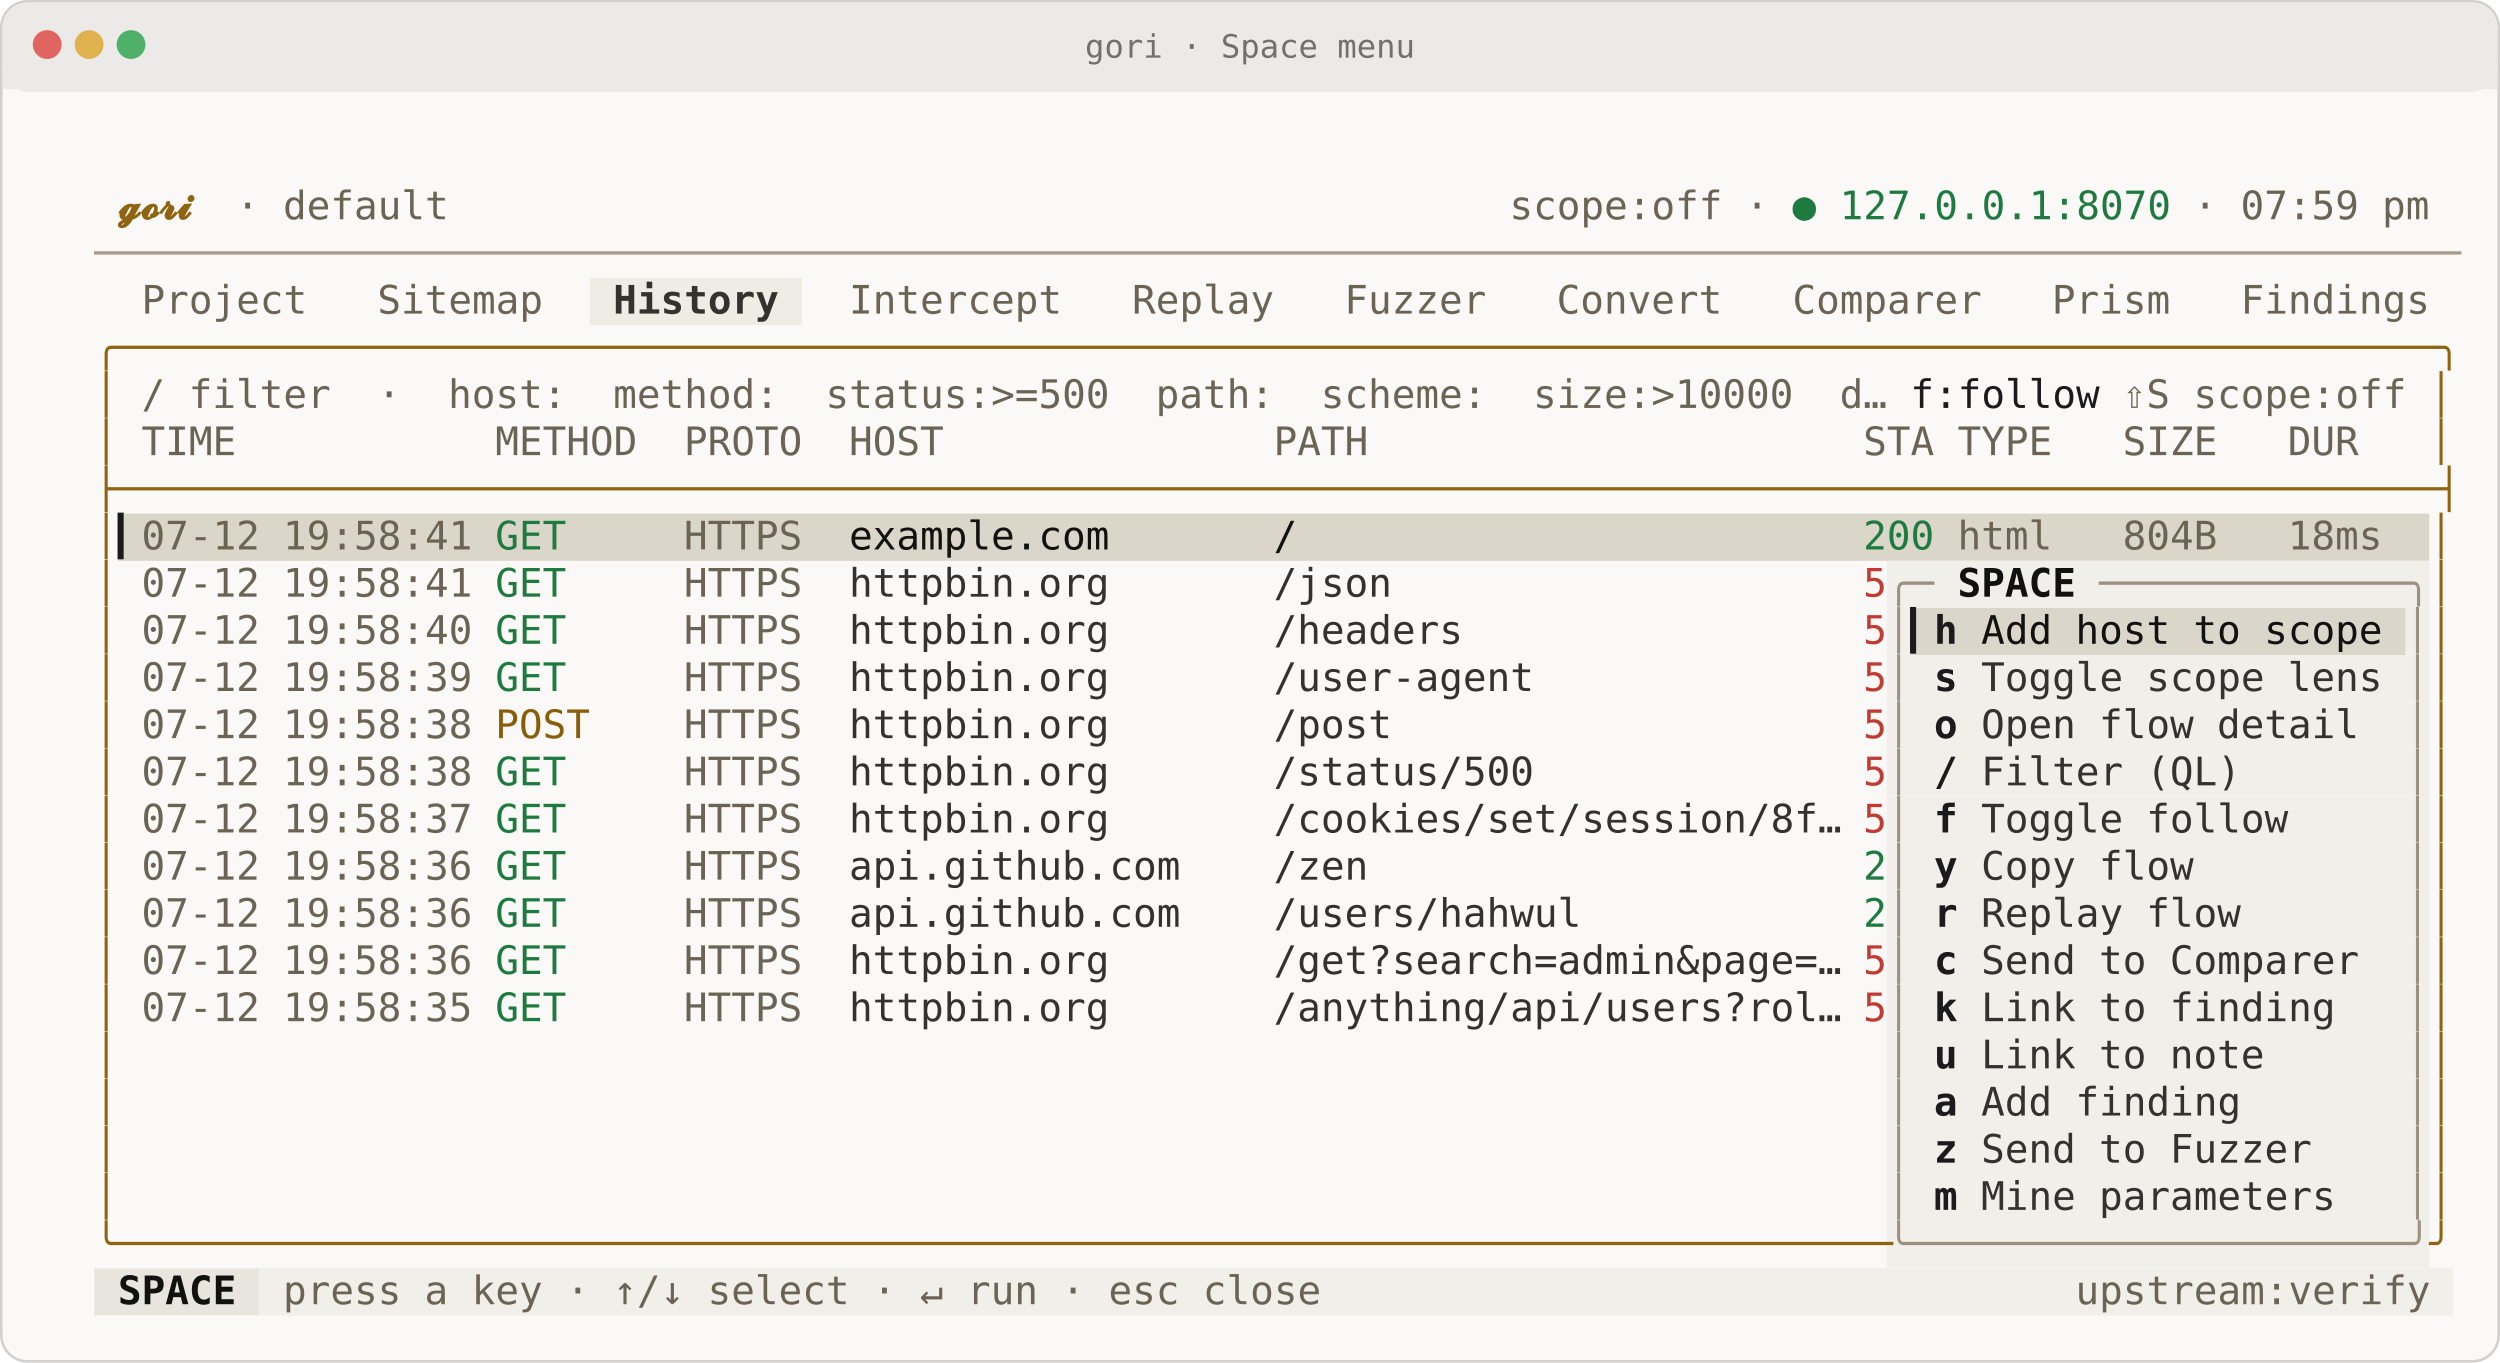
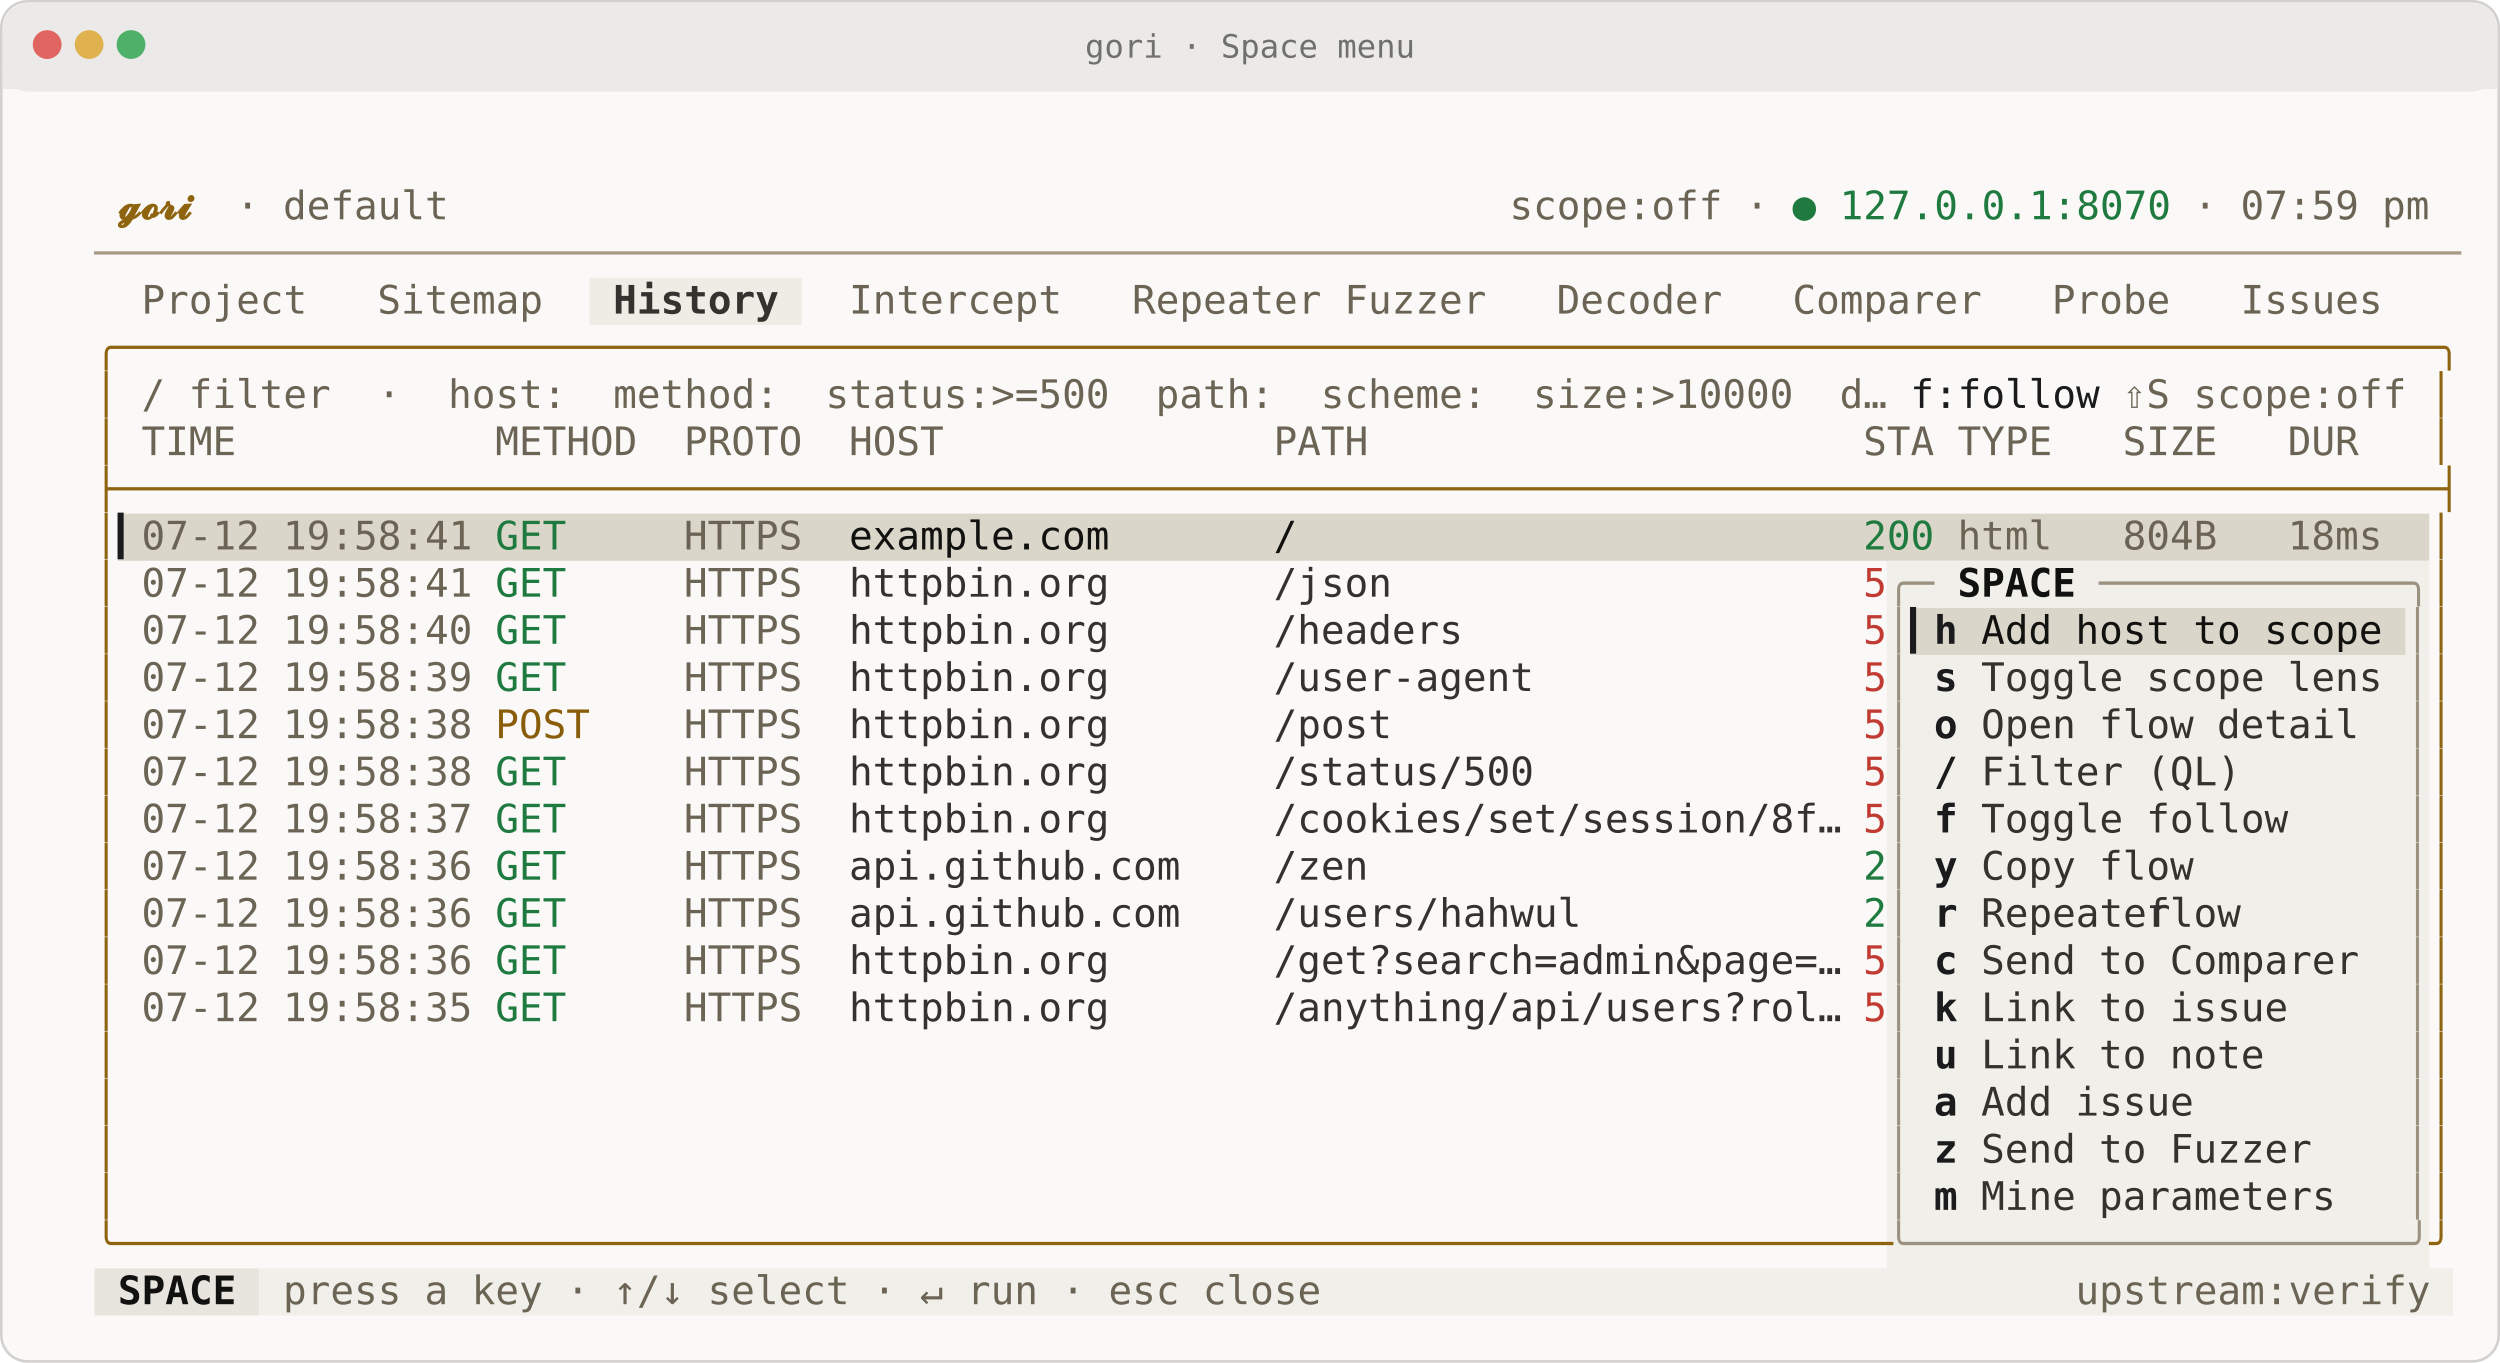
<svg xmlns="http://www.w3.org/2000/svg" width="954" height="520" viewBox="0 0 954.0 520.0" font-family="ui-monospace,'SF Mono','JetBrains Mono',Menlo,Consolas,monospace" font-size="15.0px" role="img" aria-label="gori · Space menu">
  <rect x="0.5" y="0.5" width="953.0" height="519.0" rx="10" ry="10" fill="#faf9f7" stroke="#d2d1cf" stroke-width="1" />
  <rect x="1" y="1" width="952.0" height="34.0" rx="10" ry="10" fill="#ebeae8" />
  <rect x="1" y="24.0" width="952.0" height="10" fill="#ebeae8" />
  <circle cx="18.0" cy="17.0" r="5.5" fill="#e0645f" />
  <circle cx="34.0" cy="17.0" r="5.5" fill="#e0b24f" />
  <circle cx="50.0" cy="17.0" r="5.5" fill="#4fb06a" />
  <text x="477.0" y="22.0" text-anchor="middle" fill="#70706f" font-size="12.3px">gori · Space menu</text>
  <rect x="225.00" y="106.00" width="81.00" height="18.00" fill="#eeece5" />
  <rect x="45.00" y="196.00" width="882.00" height="18.00" fill="#dbd6ca" />
  <rect x="720.00" y="214.00" width="207.00" height="18.00" fill="#f0efea" />
  <rect x="720.00" y="232.00" width="9.00" height="18.00" fill="#f0efea" />
  <rect x="729.00" y="232.00" width="189.00" height="18.00" fill="#dbd6ca" />
  <rect x="918.00" y="232.00" width="9.00" height="18.00" fill="#f0efea" />
  <rect x="720.00" y="250.00" width="207.00" height="18.00" fill="#f0efea" />
  <rect x="720.00" y="268.00" width="207.00" height="18.00" fill="#f0efea" />
  <rect x="720.00" y="286.00" width="207.00" height="18.00" fill="#f0efea" />
  <rect x="720.00" y="304.00" width="207.00" height="18.00" fill="#f0efea" />
  <rect x="720.00" y="322.00" width="207.00" height="18.00" fill="#f0efea" />
  <rect x="720.00" y="340.00" width="207.00" height="18.00" fill="#f0efea" />
  <rect x="720.00" y="358.00" width="207.00" height="18.00" fill="#f0efea" />
  <rect x="720.00" y="376.00" width="207.00" height="18.00" fill="#f0efea" />
  <rect x="720.00" y="394.00" width="207.00" height="18.00" fill="#f0efea" />
  <rect x="720.00" y="412.00" width="207.00" height="18.00" fill="#f0efea" />
  <rect x="720.00" y="430.00" width="207.00" height="18.00" fill="#f0efea" />
  <rect x="720.00" y="448.00" width="207.00" height="18.00" fill="#f0efea" />
  <rect x="720.00" y="466.00" width="207.00" height="18.00" fill="#f0efea" />
  <rect x="36.00" y="484.00" width="63.00" height="18.00" fill="#e7e5de" />
  <rect x="99.00" y="484.00" width="837.00" height="18.00" fill="#f0efea" />
  <text x="45.00" y="83.68" textLength="36.00" lengthAdjust="spacingAndGlyphs" fill="#8f6410" font-weight="700" xml:space="preserve">𝓰𝓸𝓻𝓲</text>
  <text x="90.00" y="83.68" textLength="9.00" lengthAdjust="spacingAndGlyphs" fill="#6b6454" xml:space="preserve">·</text>
  <text x="108.00" y="83.68" textLength="63.00" lengthAdjust="spacingAndGlyphs" fill="#6b6454" xml:space="preserve">default</text>
  <text x="576.00" y="83.68" textLength="81.00" lengthAdjust="spacingAndGlyphs" fill="#6b6454" xml:space="preserve">scope:off</text>
  <text x="666.00" y="83.68" textLength="9.00" lengthAdjust="spacingAndGlyphs" fill="#6b6454" xml:space="preserve">·</text>
  <text x="684.00" y="83.68" textLength="9.00" lengthAdjust="spacingAndGlyphs" fill="#1f7a40" xml:space="preserve">●</text>
  <text x="702.00" y="83.68" textLength="126.00" lengthAdjust="spacingAndGlyphs" fill="#1f7a40" xml:space="preserve">127.0.0.1:8070</text>
  <text x="837.00" y="83.68" textLength="9.00" lengthAdjust="spacingAndGlyphs" fill="#6b6454" xml:space="preserve">·</text>
  <text x="855.00" y="83.68" textLength="45.00" lengthAdjust="spacingAndGlyphs" fill="#6b6454" xml:space="preserve">07:59</text>
  <text x="909.00" y="83.68" textLength="18.00" lengthAdjust="spacingAndGlyphs" fill="#6b6454" xml:space="preserve">pm</text>
  <text x="36.00" y="101.68" textLength="900.00" lengthAdjust="spacingAndGlyphs" fill="#a89a86" xml:space="preserve">────────────────────────────────────────────────────────────────────────────────────────────────────</text>
  <text x="54.00" y="119.68" textLength="63.00" lengthAdjust="spacingAndGlyphs" fill="#6b6454" xml:space="preserve">Project</text>
  <text x="144.00" y="119.68" textLength="63.00" lengthAdjust="spacingAndGlyphs" fill="#6b6454" xml:space="preserve">Sitemap</text>
  <text x="234.00" y="119.68" textLength="63.00" lengthAdjust="spacingAndGlyphs" fill="#33322f" font-weight="700" xml:space="preserve">History</text>
  <text x="324.00" y="119.68" textLength="81.00" lengthAdjust="spacingAndGlyphs" fill="#6b6454" xml:space="preserve">Intercept</text>
-   <text x="432.00" y="119.68" textLength="54.00" lengthAdjust="spacingAndGlyphs" fill="#6b6454" xml:space="preserve">Replay</text>
+   <text x="432.00" y="119.68" textLength="54.00" lengthAdjust="spacingAndGlyphs" fill="#6b6454" xml:space="preserve">Repeater</text>
  <text x="513.00" y="119.68" textLength="54.00" lengthAdjust="spacingAndGlyphs" fill="#6b6454" xml:space="preserve">Fuzzer</text>
-   <text x="594.00" y="119.68" textLength="63.00" lengthAdjust="spacingAndGlyphs" fill="#6b6454" xml:space="preserve">Convert</text>
+   <text x="594.00" y="119.68" textLength="63.00" lengthAdjust="spacingAndGlyphs" fill="#6b6454" xml:space="preserve">Decoder</text>
  <text x="684.00" y="119.68" textLength="72.00" lengthAdjust="spacingAndGlyphs" fill="#6b6454" xml:space="preserve">Comparer</text>
-   <text x="783.00" y="119.68" textLength="45.00" lengthAdjust="spacingAndGlyphs" fill="#6b6454" xml:space="preserve">Prism</text>
-   <text x="855.00" y="119.68" textLength="72.00" lengthAdjust="spacingAndGlyphs" fill="#6b6454" xml:space="preserve">Findings</text>
+   <text x="783.00" y="119.68" textLength="45.00" lengthAdjust="spacingAndGlyphs" fill="#6b6454" xml:space="preserve">Probe</text>
+   <text x="855.00" y="119.68" textLength="72.00" lengthAdjust="spacingAndGlyphs" fill="#6b6454" xml:space="preserve">Issues</text>
  <text x="36.00" y="137.68" textLength="900.00" lengthAdjust="spacingAndGlyphs" fill="#8f6410" xml:space="preserve">╭──────────────────────────────────────────────────────────────────────────────────────────────────╮</text>
  <text x="36.00" y="155.68" textLength="9.00" lengthAdjust="spacingAndGlyphs" fill="#8f6410" xml:space="preserve">│</text>
  <text x="54.00" y="155.68" textLength="9.00" lengthAdjust="spacingAndGlyphs" fill="#6b6454" xml:space="preserve">/</text>
  <text x="72.00" y="155.68" textLength="54.00" lengthAdjust="spacingAndGlyphs" fill="#6b6454" xml:space="preserve">filter</text>
  <text x="144.00" y="155.68" textLength="9.00" lengthAdjust="spacingAndGlyphs" fill="#6b6454" xml:space="preserve">·</text>
  <text x="171.00" y="155.68" textLength="45.00" lengthAdjust="spacingAndGlyphs" fill="#6b6454" xml:space="preserve">host:</text>
  <text x="234.00" y="155.68" textLength="63.00" lengthAdjust="spacingAndGlyphs" fill="#6b6454" xml:space="preserve">method:</text>
  <text x="315.00" y="155.68" textLength="108.00" lengthAdjust="spacingAndGlyphs" fill="#6b6454" xml:space="preserve">status:&gt;=500</text>
  <text x="441.00" y="155.68" textLength="45.00" lengthAdjust="spacingAndGlyphs" fill="#6b6454" xml:space="preserve">path:</text>
  <text x="504.00" y="155.68" textLength="63.00" lengthAdjust="spacingAndGlyphs" fill="#6b6454" xml:space="preserve">scheme:</text>
  <text x="585.00" y="155.68" textLength="99.00" lengthAdjust="spacingAndGlyphs" fill="#6b6454" xml:space="preserve">size:&gt;10000</text>
  <text x="702.00" y="155.68" textLength="18.00" lengthAdjust="spacingAndGlyphs" fill="#6b6454" xml:space="preserve">d…</text>
  <text x="729.00" y="155.68" textLength="72.00" lengthAdjust="spacingAndGlyphs" fill="#1b1b1d" xml:space="preserve">f:follow</text>
  <text x="810.00" y="155.68" textLength="18.00" lengthAdjust="spacingAndGlyphs" fill="#6b6454" xml:space="preserve">⇧S</text>
  <text x="837.00" y="155.68" textLength="81.00" lengthAdjust="spacingAndGlyphs" fill="#6b6454" xml:space="preserve">scope:off</text>
  <text x="927.00" y="155.68" textLength="9.00" lengthAdjust="spacingAndGlyphs" fill="#8f6410" xml:space="preserve">│</text>
  <text x="36.00" y="173.68" textLength="9.00" lengthAdjust="spacingAndGlyphs" fill="#8f6410" xml:space="preserve">│</text>
  <text x="54.00" y="173.68" textLength="36.00" lengthAdjust="spacingAndGlyphs" fill="#6b6454" xml:space="preserve">TIME</text>
  <text x="189.00" y="173.68" textLength="54.00" lengthAdjust="spacingAndGlyphs" fill="#6b6454" xml:space="preserve">METHOD</text>
  <text x="261.00" y="173.68" textLength="45.00" lengthAdjust="spacingAndGlyphs" fill="#6b6454" xml:space="preserve">PROTO</text>
  <text x="324.00" y="173.68" textLength="36.00" lengthAdjust="spacingAndGlyphs" fill="#6b6454" xml:space="preserve">HOST</text>
  <text x="486.00" y="173.68" textLength="36.00" lengthAdjust="spacingAndGlyphs" fill="#6b6454" xml:space="preserve">PATH</text>
  <text x="711.00" y="173.68" textLength="27.00" lengthAdjust="spacingAndGlyphs" fill="#6b6454" xml:space="preserve">STA</text>
  <text x="747.00" y="173.68" textLength="36.00" lengthAdjust="spacingAndGlyphs" fill="#6b6454" xml:space="preserve">TYPE</text>
  <text x="810.00" y="173.68" textLength="36.00" lengthAdjust="spacingAndGlyphs" fill="#6b6454" xml:space="preserve">SIZE</text>
  <text x="873.00" y="173.68" textLength="27.00" lengthAdjust="spacingAndGlyphs" fill="#6b6454" xml:space="preserve">DUR</text>
  <text x="927.00" y="173.68" textLength="9.00" lengthAdjust="spacingAndGlyphs" fill="#8f6410" xml:space="preserve">│</text>
  <text x="36.00" y="191.68" textLength="900.00" lengthAdjust="spacingAndGlyphs" fill="#8f6410" xml:space="preserve">├──────────────────────────────────────────────────────────────────────────────────────────────────┤</text>
  <text x="36.00" y="209.68" textLength="9.00" lengthAdjust="spacingAndGlyphs" fill="#8f6410" xml:space="preserve">│</text>
  <text x="45.00" y="209.68" textLength="9.00" lengthAdjust="spacingAndGlyphs" fill="#1b1b1d" xml:space="preserve">▎</text>
  <text x="54.00" y="209.68" textLength="45.00" lengthAdjust="spacingAndGlyphs" fill="#6b6454" xml:space="preserve">07-12</text>
  <text x="108.00" y="209.68" textLength="72.00" lengthAdjust="spacingAndGlyphs" fill="#6b6454" xml:space="preserve">19:58:41</text>
  <text x="189.00" y="209.68" textLength="27.00" lengthAdjust="spacingAndGlyphs" fill="#1f7a40" xml:space="preserve">GET</text>
  <text x="261.00" y="209.68" textLength="45.00" lengthAdjust="spacingAndGlyphs" fill="#6b6454" xml:space="preserve">HTTPS</text>
  <text x="324.00" y="209.68" textLength="99.00" lengthAdjust="spacingAndGlyphs" fill="#111110" xml:space="preserve">example.com</text>
  <text x="486.00" y="209.68" textLength="9.00" lengthAdjust="spacingAndGlyphs" fill="#111110" xml:space="preserve">/</text>
  <text x="711.00" y="209.68" textLength="27.00" lengthAdjust="spacingAndGlyphs" fill="#1f7a40" xml:space="preserve">200</text>
  <text x="747.00" y="209.68" textLength="36.00" lengthAdjust="spacingAndGlyphs" fill="#6b6454" xml:space="preserve">html</text>
  <text x="810.00" y="209.68" textLength="36.00" lengthAdjust="spacingAndGlyphs" fill="#6b6454" xml:space="preserve">804B</text>
  <text x="873.00" y="209.68" textLength="36.00" lengthAdjust="spacingAndGlyphs" fill="#6b6454" xml:space="preserve">18ms</text>
  <text x="927.00" y="209.68" textLength="9.00" lengthAdjust="spacingAndGlyphs" fill="#8f6410" xml:space="preserve">│</text>
  <text x="36.00" y="227.68" textLength="9.00" lengthAdjust="spacingAndGlyphs" fill="#8f6410" xml:space="preserve">│</text>
  <text x="54.00" y="227.68" textLength="45.00" lengthAdjust="spacingAndGlyphs" fill="#6b6454" xml:space="preserve">07-12</text>
  <text x="108.00" y="227.68" textLength="72.00" lengthAdjust="spacingAndGlyphs" fill="#6b6454" xml:space="preserve">19:58:41</text>
  <text x="189.00" y="227.68" textLength="27.00" lengthAdjust="spacingAndGlyphs" fill="#1f7a40" xml:space="preserve">GET</text>
  <text x="261.00" y="227.68" textLength="45.00" lengthAdjust="spacingAndGlyphs" fill="#6b6454" xml:space="preserve">HTTPS</text>
  <text x="324.00" y="227.68" textLength="99.00" lengthAdjust="spacingAndGlyphs" fill="#33322f" xml:space="preserve">httpbin.org</text>
  <text x="486.00" y="227.68" textLength="45.00" lengthAdjust="spacingAndGlyphs" fill="#33322f" xml:space="preserve">/json</text>
  <text x="711.00" y="227.68" textLength="9.00" lengthAdjust="spacingAndGlyphs" fill="#c23b32" xml:space="preserve">5</text>
  <text x="720.00" y="227.68" textLength="18.00" lengthAdjust="spacingAndGlyphs" fill="#9c9180" xml:space="preserve">╭─</text>
  <text x="747.00" y="227.68" textLength="45.00" lengthAdjust="spacingAndGlyphs" fill="#111110" font-weight="700" xml:space="preserve">SPACE</text>
  <text x="801.00" y="227.68" textLength="126.00" lengthAdjust="spacingAndGlyphs" fill="#9c9180" xml:space="preserve">─────────────╮</text>
  <text x="927.00" y="227.68" textLength="9.00" lengthAdjust="spacingAndGlyphs" fill="#8f6410" xml:space="preserve">│</text>
  <text x="36.00" y="245.68" textLength="9.00" lengthAdjust="spacingAndGlyphs" fill="#8f6410" xml:space="preserve">│</text>
  <text x="54.00" y="245.68" textLength="45.00" lengthAdjust="spacingAndGlyphs" fill="#6b6454" xml:space="preserve">07-12</text>
  <text x="108.00" y="245.68" textLength="72.00" lengthAdjust="spacingAndGlyphs" fill="#6b6454" xml:space="preserve">19:58:40</text>
  <text x="189.00" y="245.68" textLength="27.00" lengthAdjust="spacingAndGlyphs" fill="#1f7a40" xml:space="preserve">GET</text>
  <text x="261.00" y="245.68" textLength="45.00" lengthAdjust="spacingAndGlyphs" fill="#6b6454" xml:space="preserve">HTTPS</text>
  <text x="324.00" y="245.68" textLength="99.00" lengthAdjust="spacingAndGlyphs" fill="#33322f" xml:space="preserve">httpbin.org</text>
  <text x="486.00" y="245.68" textLength="72.00" lengthAdjust="spacingAndGlyphs" fill="#33322f" xml:space="preserve">/headers</text>
  <text x="711.00" y="245.68" textLength="9.00" lengthAdjust="spacingAndGlyphs" fill="#c23b32" xml:space="preserve">5</text>
  <text x="720.00" y="245.68" textLength="9.00" lengthAdjust="spacingAndGlyphs" fill="#9c9180" xml:space="preserve">│</text>
  <text x="729.00" y="245.68" textLength="9.00" lengthAdjust="spacingAndGlyphs" fill="#1b1b1d" xml:space="preserve">▎</text>
  <text x="738.00" y="245.68" textLength="9.00" lengthAdjust="spacingAndGlyphs" fill="#1b1b1d" font-weight="700" xml:space="preserve">h</text>
  <text x="756.00" y="245.68" textLength="27.00" lengthAdjust="spacingAndGlyphs" fill="#111110" xml:space="preserve">Add</text>
  <text x="792.00" y="245.68" textLength="36.00" lengthAdjust="spacingAndGlyphs" fill="#111110" xml:space="preserve">host</text>
  <text x="837.00" y="245.68" textLength="18.00" lengthAdjust="spacingAndGlyphs" fill="#111110" xml:space="preserve">to</text>
  <text x="864.00" y="245.68" textLength="45.00" lengthAdjust="spacingAndGlyphs" fill="#111110" xml:space="preserve">scope</text>
  <text x="918.00" y="245.68" textLength="9.00" lengthAdjust="spacingAndGlyphs" fill="#9c9180" xml:space="preserve">│</text>
  <text x="927.00" y="245.68" textLength="9.00" lengthAdjust="spacingAndGlyphs" fill="#8f6410" xml:space="preserve">│</text>
  <text x="36.00" y="263.68" textLength="9.00" lengthAdjust="spacingAndGlyphs" fill="#8f6410" xml:space="preserve">│</text>
  <text x="54.00" y="263.68" textLength="45.00" lengthAdjust="spacingAndGlyphs" fill="#6b6454" xml:space="preserve">07-12</text>
  <text x="108.00" y="263.68" textLength="72.00" lengthAdjust="spacingAndGlyphs" fill="#6b6454" xml:space="preserve">19:58:39</text>
  <text x="189.00" y="263.68" textLength="27.00" lengthAdjust="spacingAndGlyphs" fill="#1f7a40" xml:space="preserve">GET</text>
  <text x="261.00" y="263.68" textLength="45.00" lengthAdjust="spacingAndGlyphs" fill="#6b6454" xml:space="preserve">HTTPS</text>
  <text x="324.00" y="263.68" textLength="99.00" lengthAdjust="spacingAndGlyphs" fill="#33322f" xml:space="preserve">httpbin.org</text>
  <text x="486.00" y="263.68" textLength="99.00" lengthAdjust="spacingAndGlyphs" fill="#33322f" xml:space="preserve">/user-agent</text>
  <text x="711.00" y="263.68" textLength="9.00" lengthAdjust="spacingAndGlyphs" fill="#c23b32" xml:space="preserve">5</text>
  <text x="720.00" y="263.68" textLength="9.00" lengthAdjust="spacingAndGlyphs" fill="#9c9180" xml:space="preserve">│</text>
  <text x="738.00" y="263.68" textLength="9.00" lengthAdjust="spacingAndGlyphs" fill="#1b1b1d" font-weight="700" xml:space="preserve">s</text>
  <text x="756.00" y="263.68" textLength="54.00" lengthAdjust="spacingAndGlyphs" fill="#33322f" xml:space="preserve">Toggle</text>
  <text x="819.00" y="263.68" textLength="45.00" lengthAdjust="spacingAndGlyphs" fill="#33322f" xml:space="preserve">scope</text>
  <text x="873.00" y="263.68" textLength="36.00" lengthAdjust="spacingAndGlyphs" fill="#33322f" xml:space="preserve">lens</text>
  <text x="918.00" y="263.68" textLength="9.00" lengthAdjust="spacingAndGlyphs" fill="#9c9180" xml:space="preserve">│</text>
  <text x="927.00" y="263.68" textLength="9.00" lengthAdjust="spacingAndGlyphs" fill="#8f6410" xml:space="preserve">│</text>
  <text x="36.00" y="281.68" textLength="9.00" lengthAdjust="spacingAndGlyphs" fill="#8f6410" xml:space="preserve">│</text>
  <text x="54.00" y="281.68" textLength="45.00" lengthAdjust="spacingAndGlyphs" fill="#6b6454" xml:space="preserve">07-12</text>
  <text x="108.00" y="281.68" textLength="72.00" lengthAdjust="spacingAndGlyphs" fill="#6b6454" xml:space="preserve">19:58:38</text>
  <text x="189.00" y="281.68" textLength="36.00" lengthAdjust="spacingAndGlyphs" fill="#8a5d0a" xml:space="preserve">POST</text>
  <text x="261.00" y="281.68" textLength="45.00" lengthAdjust="spacingAndGlyphs" fill="#6b6454" xml:space="preserve">HTTPS</text>
  <text x="324.00" y="281.68" textLength="99.00" lengthAdjust="spacingAndGlyphs" fill="#33322f" xml:space="preserve">httpbin.org</text>
  <text x="486.00" y="281.68" textLength="45.00" lengthAdjust="spacingAndGlyphs" fill="#33322f" xml:space="preserve">/post</text>
  <text x="711.00" y="281.68" textLength="9.00" lengthAdjust="spacingAndGlyphs" fill="#c23b32" xml:space="preserve">5</text>
  <text x="720.00" y="281.68" textLength="9.00" lengthAdjust="spacingAndGlyphs" fill="#9c9180" xml:space="preserve">│</text>
  <text x="738.00" y="281.68" textLength="9.00" lengthAdjust="spacingAndGlyphs" fill="#1b1b1d" font-weight="700" xml:space="preserve">o</text>
  <text x="756.00" y="281.68" textLength="36.00" lengthAdjust="spacingAndGlyphs" fill="#33322f" xml:space="preserve">Open</text>
  <text x="801.00" y="281.68" textLength="36.00" lengthAdjust="spacingAndGlyphs" fill="#33322f" xml:space="preserve">flow</text>
  <text x="846.00" y="281.68" textLength="54.00" lengthAdjust="spacingAndGlyphs" fill="#33322f" xml:space="preserve">detail</text>
  <text x="918.00" y="281.68" textLength="9.00" lengthAdjust="spacingAndGlyphs" fill="#9c9180" xml:space="preserve">│</text>
  <text x="927.00" y="281.68" textLength="9.00" lengthAdjust="spacingAndGlyphs" fill="#8f6410" xml:space="preserve">│</text>
  <text x="36.00" y="299.68" textLength="9.00" lengthAdjust="spacingAndGlyphs" fill="#8f6410" xml:space="preserve">│</text>
  <text x="54.00" y="299.68" textLength="45.00" lengthAdjust="spacingAndGlyphs" fill="#6b6454" xml:space="preserve">07-12</text>
  <text x="108.00" y="299.68" textLength="72.00" lengthAdjust="spacingAndGlyphs" fill="#6b6454" xml:space="preserve">19:58:38</text>
  <text x="189.00" y="299.68" textLength="27.00" lengthAdjust="spacingAndGlyphs" fill="#1f7a40" xml:space="preserve">GET</text>
  <text x="261.00" y="299.68" textLength="45.00" lengthAdjust="spacingAndGlyphs" fill="#6b6454" xml:space="preserve">HTTPS</text>
  <text x="324.00" y="299.68" textLength="99.00" lengthAdjust="spacingAndGlyphs" fill="#33322f" xml:space="preserve">httpbin.org</text>
  <text x="486.00" y="299.68" textLength="99.00" lengthAdjust="spacingAndGlyphs" fill="#33322f" xml:space="preserve">/status/500</text>
  <text x="711.00" y="299.68" textLength="9.00" lengthAdjust="spacingAndGlyphs" fill="#c23b32" xml:space="preserve">5</text>
  <text x="720.00" y="299.68" textLength="9.00" lengthAdjust="spacingAndGlyphs" fill="#9c9180" xml:space="preserve">│</text>
  <text x="738.00" y="299.68" textLength="9.00" lengthAdjust="spacingAndGlyphs" fill="#1b1b1d" font-weight="700" xml:space="preserve">/</text>
  <text x="756.00" y="299.68" textLength="54.00" lengthAdjust="spacingAndGlyphs" fill="#33322f" xml:space="preserve">Filter</text>
  <text x="819.00" y="299.68" textLength="36.00" lengthAdjust="spacingAndGlyphs" fill="#33322f" xml:space="preserve">(QL)</text>
  <text x="918.00" y="299.68" textLength="9.00" lengthAdjust="spacingAndGlyphs" fill="#9c9180" xml:space="preserve">│</text>
  <text x="927.00" y="299.68" textLength="9.00" lengthAdjust="spacingAndGlyphs" fill="#8f6410" xml:space="preserve">│</text>
  <text x="36.00" y="317.68" textLength="9.00" lengthAdjust="spacingAndGlyphs" fill="#8f6410" xml:space="preserve">│</text>
  <text x="54.00" y="317.68" textLength="45.00" lengthAdjust="spacingAndGlyphs" fill="#6b6454" xml:space="preserve">07-12</text>
  <text x="108.00" y="317.68" textLength="72.00" lengthAdjust="spacingAndGlyphs" fill="#6b6454" xml:space="preserve">19:58:37</text>
  <text x="189.00" y="317.68" textLength="27.00" lengthAdjust="spacingAndGlyphs" fill="#1f7a40" xml:space="preserve">GET</text>
  <text x="261.00" y="317.68" textLength="45.00" lengthAdjust="spacingAndGlyphs" fill="#6b6454" xml:space="preserve">HTTPS</text>
  <text x="324.00" y="317.68" textLength="99.00" lengthAdjust="spacingAndGlyphs" fill="#33322f" xml:space="preserve">httpbin.org</text>
  <text x="486.00" y="317.68" textLength="216.00" lengthAdjust="spacingAndGlyphs" fill="#33322f" xml:space="preserve">/cookies/set/session/8f…</text>
  <text x="711.00" y="317.68" textLength="9.00" lengthAdjust="spacingAndGlyphs" fill="#c23b32" xml:space="preserve">5</text>
  <text x="720.00" y="317.68" textLength="9.00" lengthAdjust="spacingAndGlyphs" fill="#9c9180" xml:space="preserve">│</text>
  <text x="738.00" y="317.68" textLength="9.00" lengthAdjust="spacingAndGlyphs" fill="#1b1b1d" font-weight="700" xml:space="preserve">f</text>
  <text x="756.00" y="317.68" textLength="54.00" lengthAdjust="spacingAndGlyphs" fill="#33322f" xml:space="preserve">Toggle</text>
  <text x="819.00" y="317.68" textLength="54.00" lengthAdjust="spacingAndGlyphs" fill="#33322f" xml:space="preserve">follow</text>
  <text x="918.00" y="317.68" textLength="9.00" lengthAdjust="spacingAndGlyphs" fill="#9c9180" xml:space="preserve">│</text>
  <text x="927.00" y="317.68" textLength="9.00" lengthAdjust="spacingAndGlyphs" fill="#8f6410" xml:space="preserve">│</text>
  <text x="36.00" y="335.68" textLength="9.00" lengthAdjust="spacingAndGlyphs" fill="#8f6410" xml:space="preserve">│</text>
  <text x="54.00" y="335.68" textLength="45.00" lengthAdjust="spacingAndGlyphs" fill="#6b6454" xml:space="preserve">07-12</text>
  <text x="108.00" y="335.68" textLength="72.00" lengthAdjust="spacingAndGlyphs" fill="#6b6454" xml:space="preserve">19:58:36</text>
  <text x="189.00" y="335.68" textLength="27.00" lengthAdjust="spacingAndGlyphs" fill="#1f7a40" xml:space="preserve">GET</text>
  <text x="261.00" y="335.68" textLength="45.00" lengthAdjust="spacingAndGlyphs" fill="#6b6454" xml:space="preserve">HTTPS</text>
  <text x="324.00" y="335.68" textLength="126.00" lengthAdjust="spacingAndGlyphs" fill="#33322f" xml:space="preserve">api.github.com</text>
  <text x="486.00" y="335.68" textLength="36.00" lengthAdjust="spacingAndGlyphs" fill="#33322f" xml:space="preserve">/zen</text>
  <text x="711.00" y="335.68" textLength="9.00" lengthAdjust="spacingAndGlyphs" fill="#1f7a40" xml:space="preserve">2</text>
  <text x="720.00" y="335.68" textLength="9.00" lengthAdjust="spacingAndGlyphs" fill="#9c9180" xml:space="preserve">│</text>
  <text x="738.00" y="335.68" textLength="9.00" lengthAdjust="spacingAndGlyphs" fill="#1b1b1d" font-weight="700" xml:space="preserve">y</text>
  <text x="756.00" y="335.68" textLength="36.00" lengthAdjust="spacingAndGlyphs" fill="#33322f" xml:space="preserve">Copy</text>
  <text x="801.00" y="335.68" textLength="36.00" lengthAdjust="spacingAndGlyphs" fill="#33322f" xml:space="preserve">flow</text>
  <text x="918.00" y="335.68" textLength="9.00" lengthAdjust="spacingAndGlyphs" fill="#9c9180" xml:space="preserve">│</text>
  <text x="927.00" y="335.68" textLength="9.00" lengthAdjust="spacingAndGlyphs" fill="#8f6410" xml:space="preserve">│</text>
  <text x="36.00" y="353.68" textLength="9.00" lengthAdjust="spacingAndGlyphs" fill="#8f6410" xml:space="preserve">│</text>
  <text x="54.00" y="353.68" textLength="45.00" lengthAdjust="spacingAndGlyphs" fill="#6b6454" xml:space="preserve">07-12</text>
  <text x="108.00" y="353.68" textLength="72.00" lengthAdjust="spacingAndGlyphs" fill="#6b6454" xml:space="preserve">19:58:36</text>
  <text x="189.00" y="353.68" textLength="27.00" lengthAdjust="spacingAndGlyphs" fill="#1f7a40" xml:space="preserve">GET</text>
  <text x="261.00" y="353.68" textLength="45.00" lengthAdjust="spacingAndGlyphs" fill="#6b6454" xml:space="preserve">HTTPS</text>
  <text x="324.00" y="353.68" textLength="126.00" lengthAdjust="spacingAndGlyphs" fill="#33322f" xml:space="preserve">api.github.com</text>
  <text x="486.00" y="353.68" textLength="117.00" lengthAdjust="spacingAndGlyphs" fill="#33322f" xml:space="preserve">/users/hahwul</text>
  <text x="711.00" y="353.68" textLength="9.00" lengthAdjust="spacingAndGlyphs" fill="#1f7a40" xml:space="preserve">2</text>
  <text x="720.00" y="353.68" textLength="9.00" lengthAdjust="spacingAndGlyphs" fill="#9c9180" xml:space="preserve">│</text>
  <text x="738.00" y="353.68" textLength="9.00" lengthAdjust="spacingAndGlyphs" fill="#1b1b1d" font-weight="700" xml:space="preserve">r</text>
-   <text x="756.00" y="353.68" textLength="54.00" lengthAdjust="spacingAndGlyphs" fill="#33322f" xml:space="preserve">Replay</text>
+   <text x="756.00" y="353.68" textLength="54.00" lengthAdjust="spacingAndGlyphs" fill="#33322f" xml:space="preserve">Repeater</text>
  <text x="819.00" y="353.68" textLength="36.00" lengthAdjust="spacingAndGlyphs" fill="#33322f" xml:space="preserve">flow</text>
  <text x="918.00" y="353.68" textLength="9.00" lengthAdjust="spacingAndGlyphs" fill="#9c9180" xml:space="preserve">│</text>
  <text x="927.00" y="353.68" textLength="9.00" lengthAdjust="spacingAndGlyphs" fill="#8f6410" xml:space="preserve">│</text>
  <text x="36.00" y="371.68" textLength="9.00" lengthAdjust="spacingAndGlyphs" fill="#8f6410" xml:space="preserve">│</text>
  <text x="54.00" y="371.68" textLength="45.00" lengthAdjust="spacingAndGlyphs" fill="#6b6454" xml:space="preserve">07-12</text>
  <text x="108.00" y="371.68" textLength="72.00" lengthAdjust="spacingAndGlyphs" fill="#6b6454" xml:space="preserve">19:58:36</text>
  <text x="189.00" y="371.68" textLength="27.00" lengthAdjust="spacingAndGlyphs" fill="#1f7a40" xml:space="preserve">GET</text>
  <text x="261.00" y="371.68" textLength="45.00" lengthAdjust="spacingAndGlyphs" fill="#6b6454" xml:space="preserve">HTTPS</text>
  <text x="324.00" y="371.68" textLength="99.00" lengthAdjust="spacingAndGlyphs" fill="#33322f" xml:space="preserve">httpbin.org</text>
  <text x="486.00" y="371.68" textLength="216.00" lengthAdjust="spacingAndGlyphs" fill="#33322f" xml:space="preserve">/get?search=admin&amp;page=…</text>
  <text x="711.00" y="371.68" textLength="9.00" lengthAdjust="spacingAndGlyphs" fill="#c23b32" xml:space="preserve">5</text>
  <text x="720.00" y="371.68" textLength="9.00" lengthAdjust="spacingAndGlyphs" fill="#9c9180" xml:space="preserve">│</text>
  <text x="738.00" y="371.68" textLength="9.00" lengthAdjust="spacingAndGlyphs" fill="#1b1b1d" font-weight="700" xml:space="preserve">c</text>
  <text x="756.00" y="371.68" textLength="36.00" lengthAdjust="spacingAndGlyphs" fill="#33322f" xml:space="preserve">Send</text>
  <text x="801.00" y="371.68" textLength="18.00" lengthAdjust="spacingAndGlyphs" fill="#33322f" xml:space="preserve">to</text>
  <text x="828.00" y="371.68" textLength="72.00" lengthAdjust="spacingAndGlyphs" fill="#33322f" xml:space="preserve">Comparer</text>
  <text x="918.00" y="371.68" textLength="9.00" lengthAdjust="spacingAndGlyphs" fill="#9c9180" xml:space="preserve">│</text>
  <text x="927.00" y="371.68" textLength="9.00" lengthAdjust="spacingAndGlyphs" fill="#8f6410" xml:space="preserve">│</text>
  <text x="36.00" y="389.68" textLength="9.00" lengthAdjust="spacingAndGlyphs" fill="#8f6410" xml:space="preserve">│</text>
  <text x="54.00" y="389.68" textLength="45.00" lengthAdjust="spacingAndGlyphs" fill="#6b6454" xml:space="preserve">07-12</text>
  <text x="108.00" y="389.68" textLength="72.00" lengthAdjust="spacingAndGlyphs" fill="#6b6454" xml:space="preserve">19:58:35</text>
  <text x="189.00" y="389.68" textLength="27.00" lengthAdjust="spacingAndGlyphs" fill="#1f7a40" xml:space="preserve">GET</text>
  <text x="261.00" y="389.68" textLength="45.00" lengthAdjust="spacingAndGlyphs" fill="#6b6454" xml:space="preserve">HTTPS</text>
  <text x="324.00" y="389.68" textLength="99.00" lengthAdjust="spacingAndGlyphs" fill="#33322f" xml:space="preserve">httpbin.org</text>
  <text x="486.00" y="389.68" textLength="216.00" lengthAdjust="spacingAndGlyphs" fill="#33322f" xml:space="preserve">/anything/api/users?rol…</text>
  <text x="711.00" y="389.68" textLength="9.00" lengthAdjust="spacingAndGlyphs" fill="#c23b32" xml:space="preserve">5</text>
  <text x="720.00" y="389.68" textLength="9.00" lengthAdjust="spacingAndGlyphs" fill="#9c9180" xml:space="preserve">│</text>
  <text x="738.00" y="389.68" textLength="9.00" lengthAdjust="spacingAndGlyphs" fill="#1b1b1d" font-weight="700" xml:space="preserve">k</text>
  <text x="756.00" y="389.68" textLength="36.00" lengthAdjust="spacingAndGlyphs" fill="#33322f" xml:space="preserve">Link</text>
  <text x="801.00" y="389.68" textLength="18.00" lengthAdjust="spacingAndGlyphs" fill="#33322f" xml:space="preserve">to</text>
-   <text x="828.00" y="389.68" textLength="63.00" lengthAdjust="spacingAndGlyphs" fill="#33322f" xml:space="preserve">finding</text>
+   <text x="828.00" y="389.68" textLength="63.00" lengthAdjust="spacingAndGlyphs" fill="#33322f" xml:space="preserve">issue</text>
  <text x="918.00" y="389.68" textLength="9.00" lengthAdjust="spacingAndGlyphs" fill="#9c9180" xml:space="preserve">│</text>
  <text x="927.00" y="389.68" textLength="9.00" lengthAdjust="spacingAndGlyphs" fill="#8f6410" xml:space="preserve">│</text>
  <text x="36.00" y="407.68" textLength="9.00" lengthAdjust="spacingAndGlyphs" fill="#8f6410" xml:space="preserve">│</text>
  <text x="720.00" y="407.68" textLength="9.00" lengthAdjust="spacingAndGlyphs" fill="#9c9180" xml:space="preserve">│</text>
  <text x="738.00" y="407.68" textLength="9.00" lengthAdjust="spacingAndGlyphs" fill="#1b1b1d" font-weight="700" xml:space="preserve">u</text>
  <text x="756.00" y="407.68" textLength="36.00" lengthAdjust="spacingAndGlyphs" fill="#33322f" xml:space="preserve">Link</text>
  <text x="801.00" y="407.68" textLength="18.00" lengthAdjust="spacingAndGlyphs" fill="#33322f" xml:space="preserve">to</text>
  <text x="828.00" y="407.68" textLength="36.00" lengthAdjust="spacingAndGlyphs" fill="#33322f" xml:space="preserve">note</text>
  <text x="918.00" y="407.68" textLength="9.00" lengthAdjust="spacingAndGlyphs" fill="#9c9180" xml:space="preserve">│</text>
  <text x="927.00" y="407.68" textLength="9.00" lengthAdjust="spacingAndGlyphs" fill="#8f6410" xml:space="preserve">│</text>
  <text x="36.00" y="425.68" textLength="9.00" lengthAdjust="spacingAndGlyphs" fill="#8f6410" xml:space="preserve">│</text>
  <text x="720.00" y="425.68" textLength="9.00" lengthAdjust="spacingAndGlyphs" fill="#9c9180" xml:space="preserve">│</text>
  <text x="738.00" y="425.68" textLength="9.00" lengthAdjust="spacingAndGlyphs" fill="#1b1b1d" font-weight="700" xml:space="preserve">a</text>
  <text x="756.00" y="425.68" textLength="27.00" lengthAdjust="spacingAndGlyphs" fill="#33322f" xml:space="preserve">Add</text>
-   <text x="792.00" y="425.68" textLength="63.00" lengthAdjust="spacingAndGlyphs" fill="#33322f" xml:space="preserve">finding</text>
+   <text x="792.00" y="425.68" textLength="63.00" lengthAdjust="spacingAndGlyphs" fill="#33322f" xml:space="preserve">issue</text>
  <text x="918.00" y="425.68" textLength="9.00" lengthAdjust="spacingAndGlyphs" fill="#9c9180" xml:space="preserve">│</text>
  <text x="927.00" y="425.68" textLength="9.00" lengthAdjust="spacingAndGlyphs" fill="#8f6410" xml:space="preserve">│</text>
  <text x="36.00" y="443.68" textLength="9.00" lengthAdjust="spacingAndGlyphs" fill="#8f6410" xml:space="preserve">│</text>
  <text x="720.00" y="443.68" textLength="9.00" lengthAdjust="spacingAndGlyphs" fill="#9c9180" xml:space="preserve">│</text>
  <text x="738.00" y="443.68" textLength="9.00" lengthAdjust="spacingAndGlyphs" fill="#1b1b1d" font-weight="700" xml:space="preserve">z</text>
  <text x="756.00" y="443.68" textLength="36.00" lengthAdjust="spacingAndGlyphs" fill="#33322f" xml:space="preserve">Send</text>
  <text x="801.00" y="443.68" textLength="18.00" lengthAdjust="spacingAndGlyphs" fill="#33322f" xml:space="preserve">to</text>
  <text x="828.00" y="443.68" textLength="54.00" lengthAdjust="spacingAndGlyphs" fill="#33322f" xml:space="preserve">Fuzzer</text>
  <text x="918.00" y="443.68" textLength="9.00" lengthAdjust="spacingAndGlyphs" fill="#9c9180" xml:space="preserve">│</text>
  <text x="927.00" y="443.68" textLength="9.00" lengthAdjust="spacingAndGlyphs" fill="#8f6410" xml:space="preserve">│</text>
  <text x="36.00" y="461.68" textLength="9.00" lengthAdjust="spacingAndGlyphs" fill="#8f6410" xml:space="preserve">│</text>
  <text x="720.00" y="461.68" textLength="9.00" lengthAdjust="spacingAndGlyphs" fill="#9c9180" xml:space="preserve">│</text>
  <text x="738.00" y="461.68" textLength="9.00" lengthAdjust="spacingAndGlyphs" fill="#1b1b1d" font-weight="700" xml:space="preserve">m</text>
  <text x="756.00" y="461.68" textLength="36.00" lengthAdjust="spacingAndGlyphs" fill="#33322f" xml:space="preserve">Mine</text>
  <text x="801.00" y="461.68" textLength="90.00" lengthAdjust="spacingAndGlyphs" fill="#33322f" xml:space="preserve">parameters</text>
  <text x="918.00" y="461.68" textLength="9.00" lengthAdjust="spacingAndGlyphs" fill="#9c9180" xml:space="preserve">│</text>
  <text x="927.00" y="461.68" textLength="9.00" lengthAdjust="spacingAndGlyphs" fill="#8f6410" xml:space="preserve">│</text>
  <text x="36.00" y="479.68" textLength="684.00" lengthAdjust="spacingAndGlyphs" fill="#8f6410" xml:space="preserve">╰───────────────────────────────────────────────────────────────────────────</text>
  <text x="720.00" y="479.68" textLength="207.00" lengthAdjust="spacingAndGlyphs" fill="#9c9180" xml:space="preserve">╰─────────────────────╯</text>
  <text x="927.00" y="479.68" textLength="9.00" lengthAdjust="spacingAndGlyphs" fill="#8f6410" xml:space="preserve">╯</text>
  <text x="45.00" y="497.68" textLength="45.00" lengthAdjust="spacingAndGlyphs" fill="#111110" font-weight="700" xml:space="preserve">SPACE</text>
  <text x="108.00" y="497.68" textLength="45.00" lengthAdjust="spacingAndGlyphs" fill="#6b6454" xml:space="preserve">press</text>
  <text x="162.00" y="497.68" textLength="9.00" lengthAdjust="spacingAndGlyphs" fill="#6b6454" xml:space="preserve">a</text>
  <text x="180.00" y="497.68" textLength="27.00" lengthAdjust="spacingAndGlyphs" fill="#6b6454" xml:space="preserve">key</text>
  <text x="216.00" y="497.68" textLength="9.00" lengthAdjust="spacingAndGlyphs" fill="#6b6454" xml:space="preserve">·</text>
  <text x="234.00" y="497.68" textLength="27.00" lengthAdjust="spacingAndGlyphs" fill="#6b6454" xml:space="preserve">↑/↓</text>
  <text x="270.00" y="497.68" textLength="54.00" lengthAdjust="spacingAndGlyphs" fill="#6b6454" xml:space="preserve">select</text>
  <text x="333.00" y="497.68" textLength="9.00" lengthAdjust="spacingAndGlyphs" fill="#6b6454" xml:space="preserve">·</text>
  <text x="351.00" y="497.68" textLength="9.00" lengthAdjust="spacingAndGlyphs" fill="#6b6454" xml:space="preserve">↵</text>
  <text x="369.00" y="497.68" textLength="27.00" lengthAdjust="spacingAndGlyphs" fill="#6b6454" xml:space="preserve">run</text>
  <text x="405.00" y="497.68" textLength="9.00" lengthAdjust="spacingAndGlyphs" fill="#6b6454" xml:space="preserve">·</text>
  <text x="423.00" y="497.68" textLength="27.00" lengthAdjust="spacingAndGlyphs" fill="#6b6454" xml:space="preserve">esc</text>
  <text x="459.00" y="497.68" textLength="45.00" lengthAdjust="spacingAndGlyphs" fill="#6b6454" xml:space="preserve">close</text>
  <text x="792.00" y="497.68" textLength="135.00" lengthAdjust="spacingAndGlyphs" fill="#6b6454" xml:space="preserve">upstream:verify</text>
</svg>
